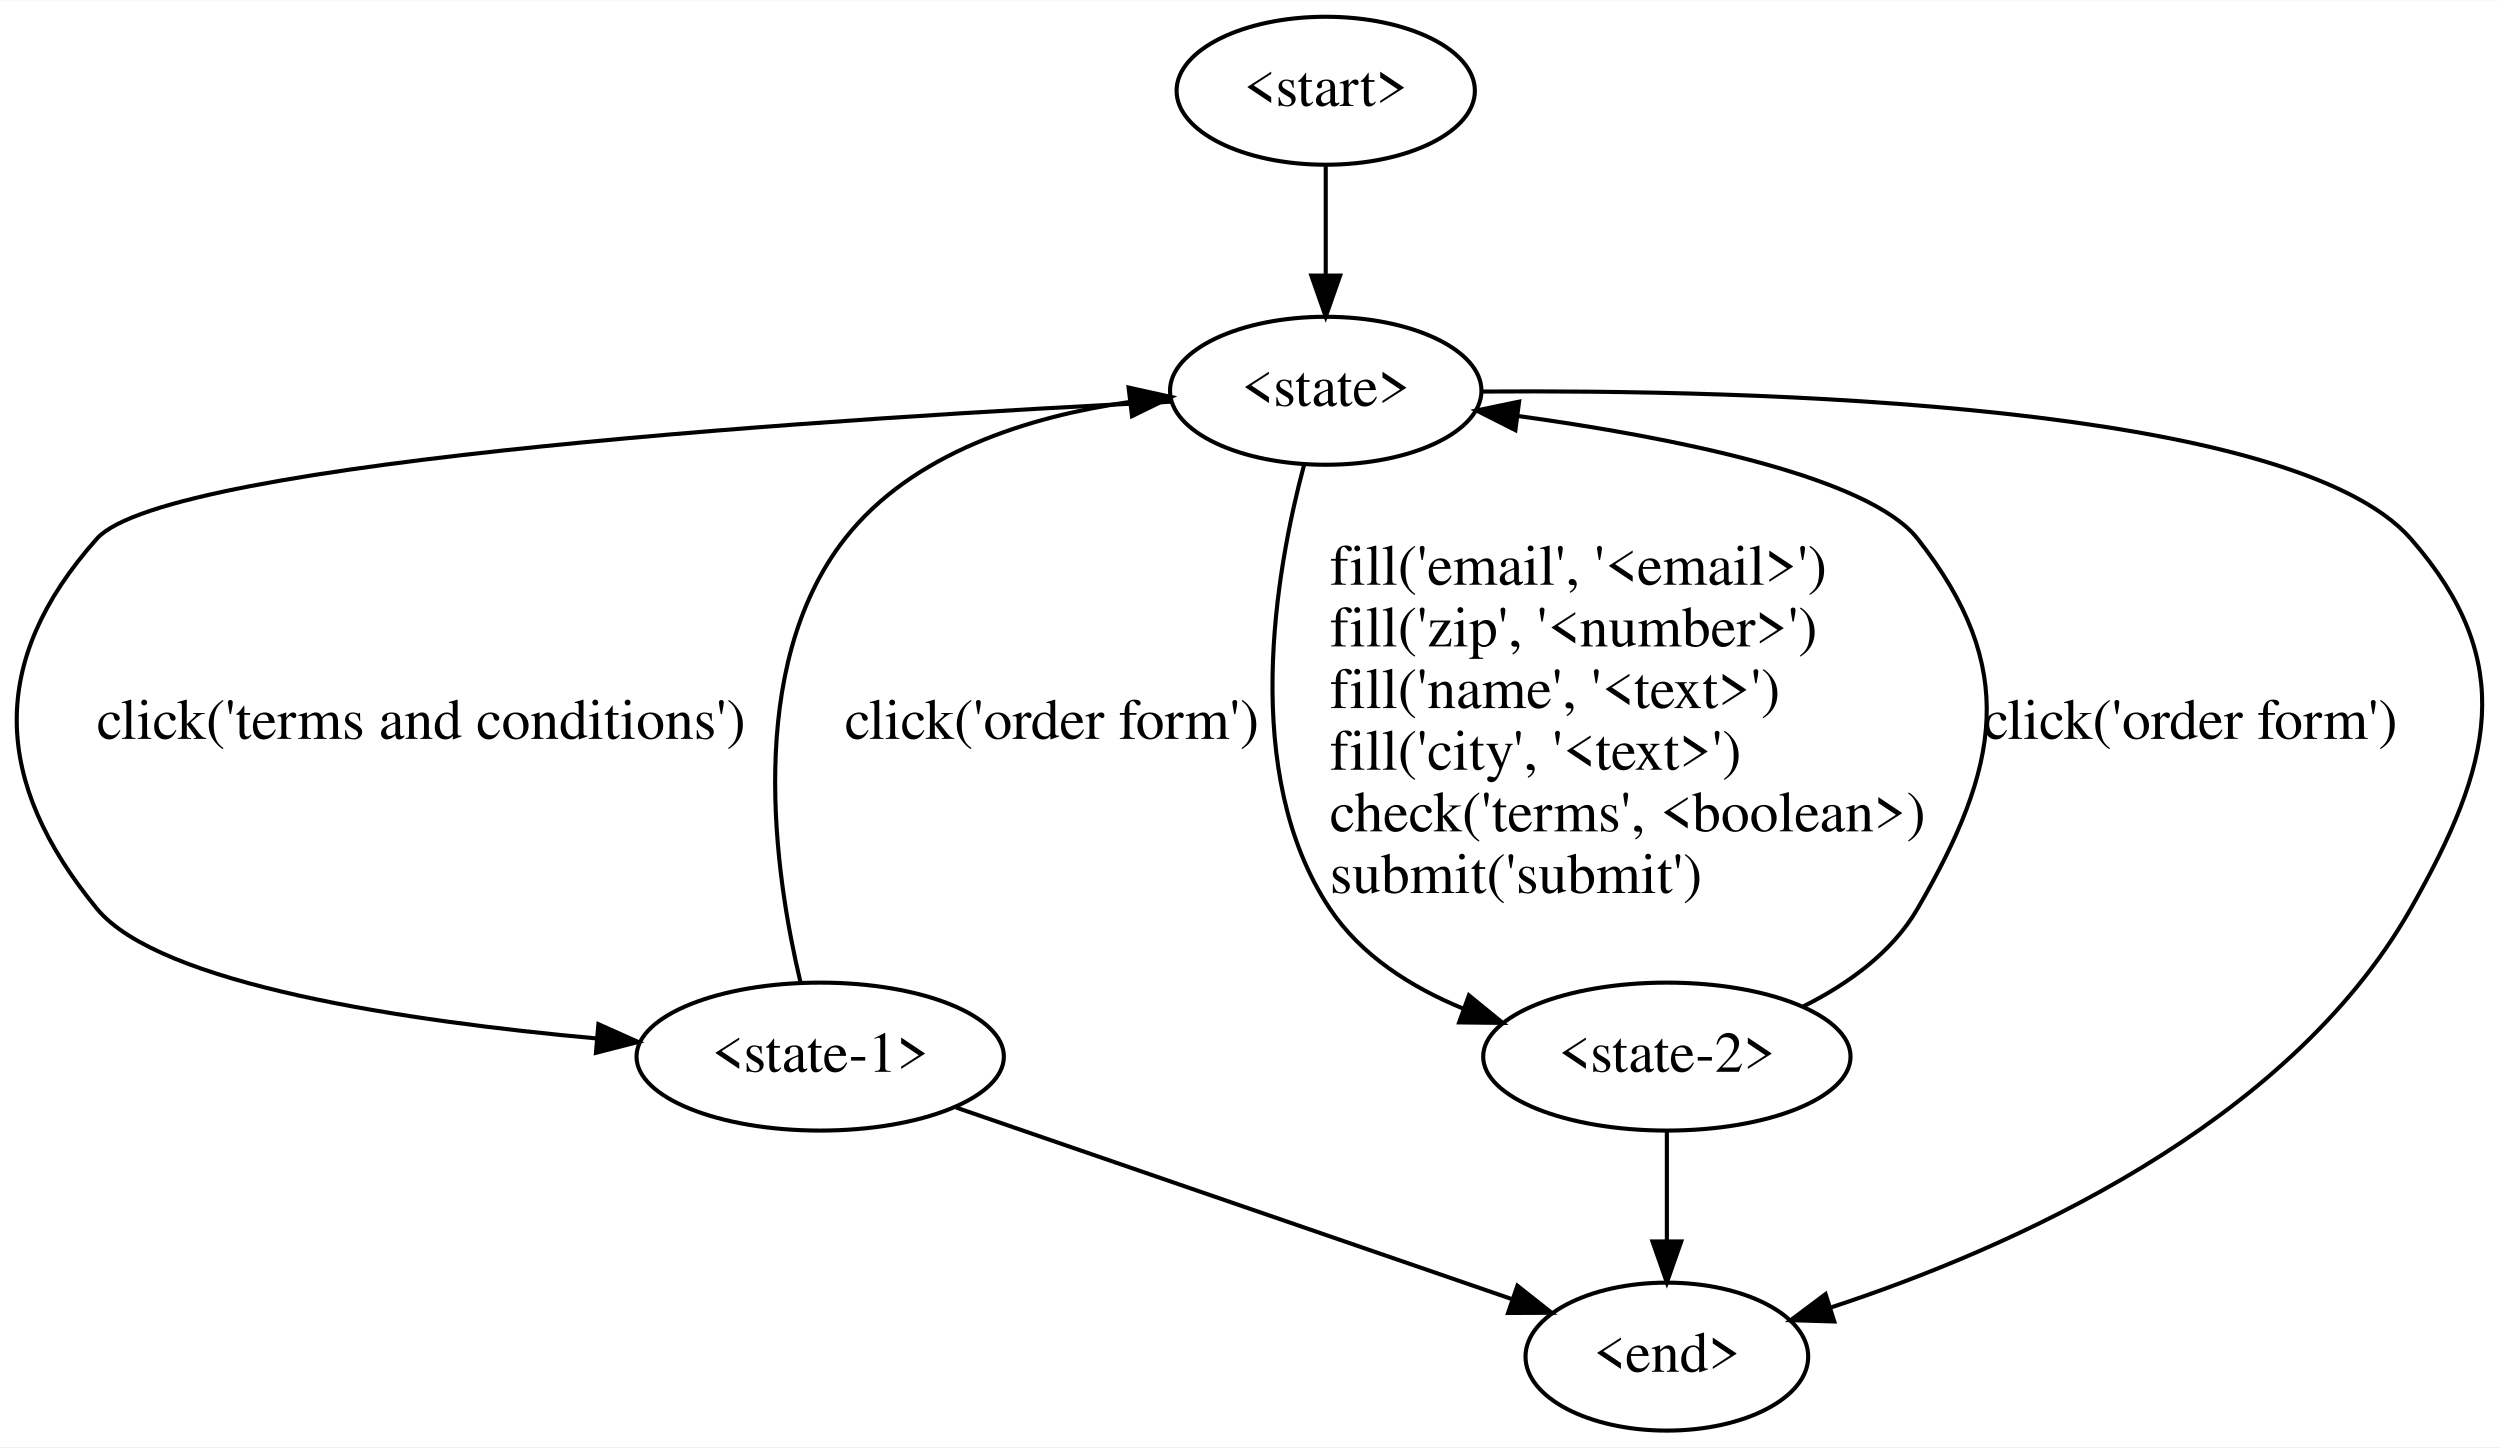
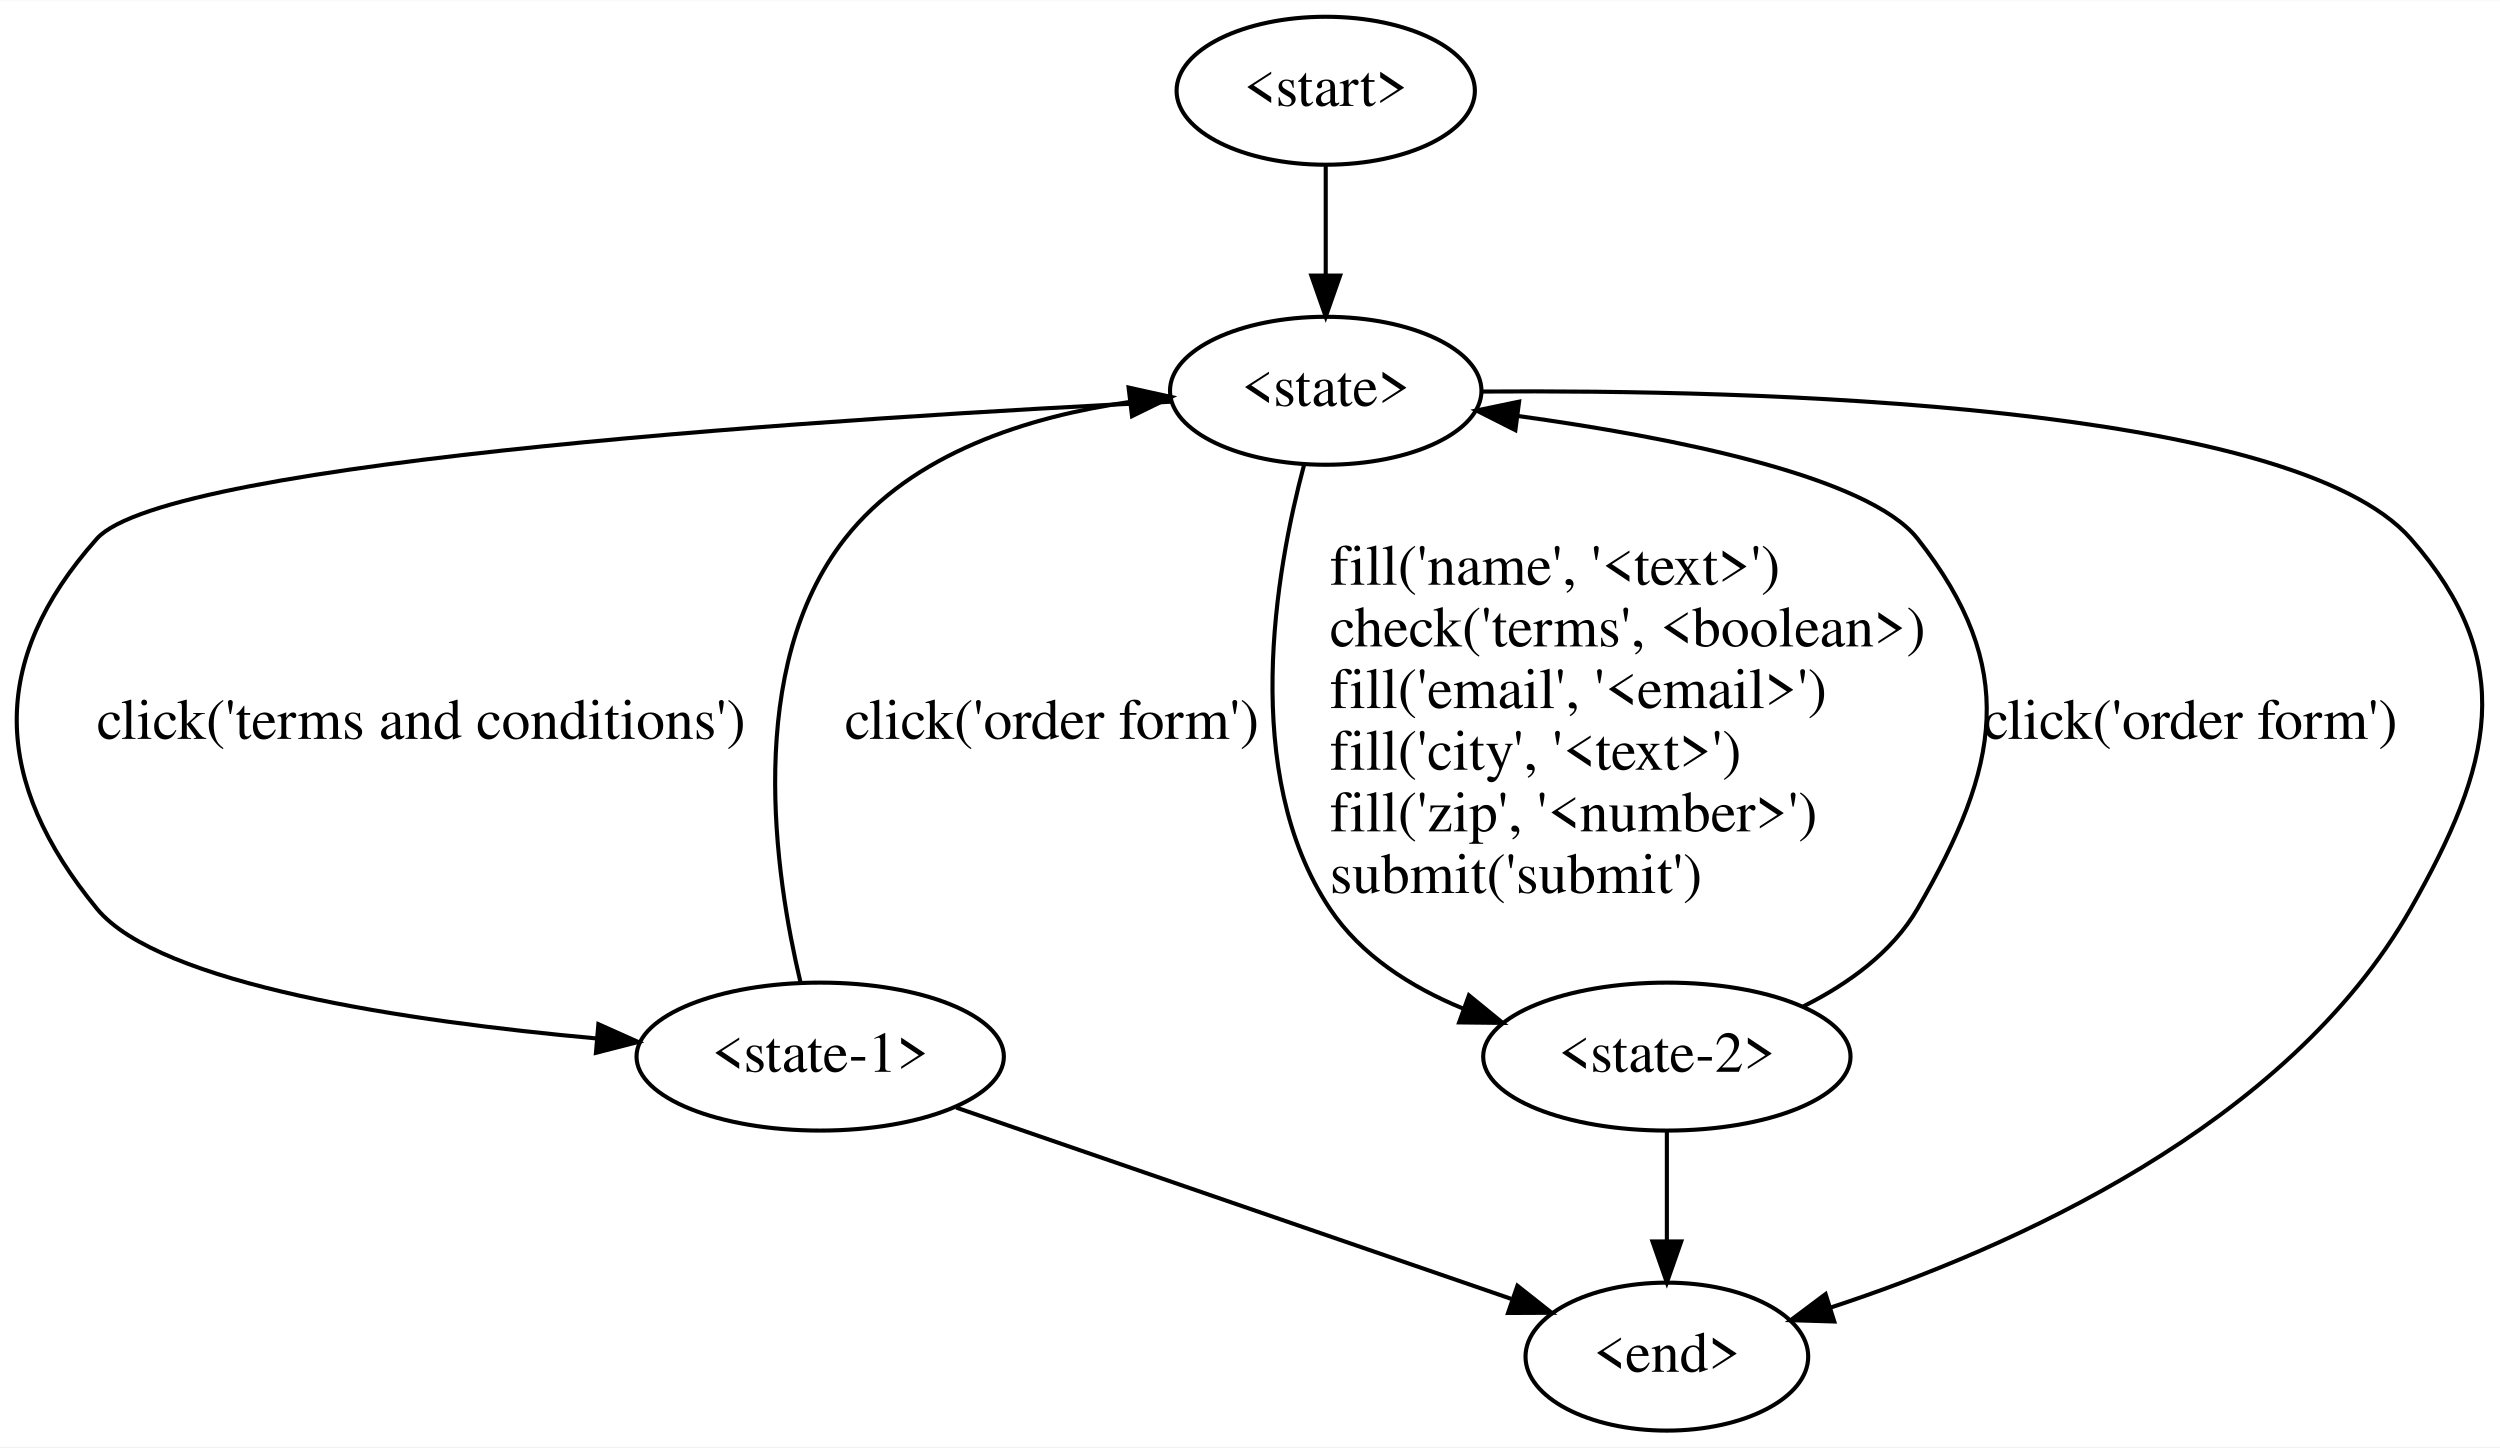
<svg xmlns="http://www.w3.org/2000/svg" width="608pt" height="352pt" viewBox="0.00 0.00 608.27 352.00">
  <g id="graph0" class="graph" transform="scale(1 1) rotate(0) translate(4 348)">
    <polygon fill="white" stroke="transparent" points="-4,4 -4,-348 604.27,-348 604.27,4 -4,4" />
    <g id="node1" class="node">
      <ellipse fill="none" stroke="black" cx="318.56" cy="-326" rx="36.29" ry="18" />
      <text text-anchor="middle" x="318.56" y="-322.3" font-family="Times,serif" font-size="14.00">&lt;start&gt;</text>
    </g>
    <g id="node2" class="node">
      <ellipse fill="none" stroke="black" cx="318.56" cy="-253" rx="37.89" ry="18" />
      <text text-anchor="middle" x="318.56" y="-249.3" font-family="Times,serif" font-size="14.00">&lt;state&gt;</text>
    </g>
    <g id="edge1" class="edge">
      <path fill="none" stroke="black" d="M318.56,-307.81C318.56,-299.79 318.56,-290.05 318.56,-281.07" />
      <polygon fill="black" stroke="black" points="322.06,-281.03 318.56,-271.03 315.06,-281.03 322.06,-281.03" />
    </g>
    <g id="node3" class="node">
      <ellipse fill="none" stroke="black" cx="195.56" cy="-91" rx="44.69" ry="18" />
      <text text-anchor="middle" x="195.56" y="-87.3" font-family="Times,serif" font-size="14.00">&lt;state-1&gt;</text>
    </g>
    <g id="edge2" class="edge">
      <path fill="none" stroke="black" d="M281.26,-250.36C204.94,-246.62 36.69,-236.25 19.56,-217 -7.03,-187.12 -5.81,-157.92 19.56,-127 34.77,-108.47 95.27,-99.57 141.13,-95.42" />
      <polygon fill="black" stroke="black" points="141.59,-98.89 151.26,-94.56 141,-91.92 141.59,-98.89" />
      <text text-anchor="start" x="19.56" y="-168.3" font-family="Times,serif" font-size="14.00">click('terms and conditions')</text>
    </g>
    <g id="node4" class="node">
      <ellipse fill="none" stroke="black" cx="401.56" cy="-91" rx="44.69" ry="18" />
      <text text-anchor="middle" x="401.56" y="-87.3" font-family="Times,serif" font-size="14.00">&lt;state-2&gt;</text>
    </g>
    <g id="edge3" class="edge">
      <path fill="none" stroke="black" d="M313.28,-234.94C306.4,-209.18 297.66,-159.87 319.56,-127 327.15,-115.61 339.29,-107.91 351.92,-102.71" />
      <polygon fill="black" stroke="black" points="353.4,-105.9 361.61,-99.2 351.02,-99.32 353.4,-105.9" />
-       <text text-anchor="start" x="319.56" y="-205.8" font-family="Times,serif" font-size="14.00">fill('email', '&lt;email&gt;')</text>
-       <text text-anchor="start" x="319.56" y="-190.8" font-family="Times,serif" font-size="14.00">fill('zip', '&lt;number&gt;')</text>
-       <text text-anchor="start" x="319.56" y="-175.8" font-family="Times,serif" font-size="14.00">fill('name', '&lt;text&gt;')</text>
+       <text text-anchor="start" x="319.56" y="-205.8" font-family="Times,serif" font-size="14.00">fill('name', '&lt;text&gt;')</text>
+       <text text-anchor="start" x="319.56" y="-190.8" font-family="Times,serif" font-size="14.00">check('terms', &lt;boolean&gt;)</text>
+       <text text-anchor="start" x="319.56" y="-175.8" font-family="Times,serif" font-size="14.00">fill('email', '&lt;email&gt;')</text>
      <text text-anchor="start" x="319.56" y="-160.8" font-family="Times,serif" font-size="14.00">fill('city', '&lt;text&gt;')</text>
-       <text text-anchor="start" x="319.56" y="-145.8" font-family="Times,serif" font-size="14.00">check('terms', &lt;boolean&gt;)</text>
+       <text text-anchor="start" x="319.56" y="-145.8" font-family="Times,serif" font-size="14.00">fill('zip', '&lt;number&gt;')</text>
      <text text-anchor="start" x="319.56" y="-130.8" font-family="Times,serif" font-size="14.00">submit('submit')</text>
    </g>
    <g id="node5" class="node">
      <ellipse fill="none" stroke="black" cx="401.56" cy="-18" rx="34.39" ry="18" />
      <text text-anchor="middle" x="401.56" y="-14.3" font-family="Times,serif" font-size="14.00">&lt;end&gt;</text>
    </g>
    <g id="edge4" class="edge">
      <path fill="none" stroke="black" d="M356.39,-252.81C422.22,-253.31 553.62,-250.04 582.56,-217 608.92,-186.91 602.31,-161.78 582.56,-127 552.47,-74.01 484.94,-44.26 441.41,-29.94" />
      <polygon fill="black" stroke="black" points="442.29,-26.55 431.7,-26.87 440.18,-33.22 442.29,-26.55" />
    </g>
    <g id="edge5" class="edge">
      <path fill="none" stroke="black" d="M190.77,-109.06C184.52,-135.27 177.06,-185.69 201.56,-217 217.93,-237.91 246.28,-246.74 270.98,-250.3" />
      <polygon fill="black" stroke="black" points="270.6,-253.78 280.94,-251.49 271.43,-246.83 270.6,-253.78" />
      <text text-anchor="start" x="201.56" y="-168.3" font-family="Times,serif" font-size="14.00">click('order form')</text>
    </g>
    <g id="edge6" class="edge">
      <path fill="none" stroke="black" d="M228.66,-78.59C265.51,-65.89 324.98,-45.4 363.67,-32.06" />
      <polygon fill="black" stroke="black" points="365.2,-35.24 373.51,-28.67 362.92,-28.62 365.2,-35.24" />
    </g>
    <g id="edge7" class="edge">
      <path fill="none" stroke="black" d="M434.77,-103.22C445.58,-108.63 456.38,-116.33 462.56,-127 482.61,-161.61 487.28,-185.55 462.56,-217 450.57,-232.25 402.73,-241.68 365.44,-246.85" />
      <polygon fill="black" stroke="black" points="364.7,-243.42 355.24,-248.2 365.61,-250.36 364.7,-243.42" />
      <text text-anchor="start" x="478.56" y="-168.3" font-family="Times,serif" font-size="14.00">click('order form')</text>
    </g>
    <g id="edge8" class="edge">
      <path fill="none" stroke="black" d="M401.56,-72.81C401.56,-64.79 401.56,-55.05 401.56,-46.07" />
      <polygon fill="black" stroke="black" points="405.06,-46.03 401.56,-36.03 398.06,-46.03 405.06,-46.03" />
    </g>
  </g>
</svg>
